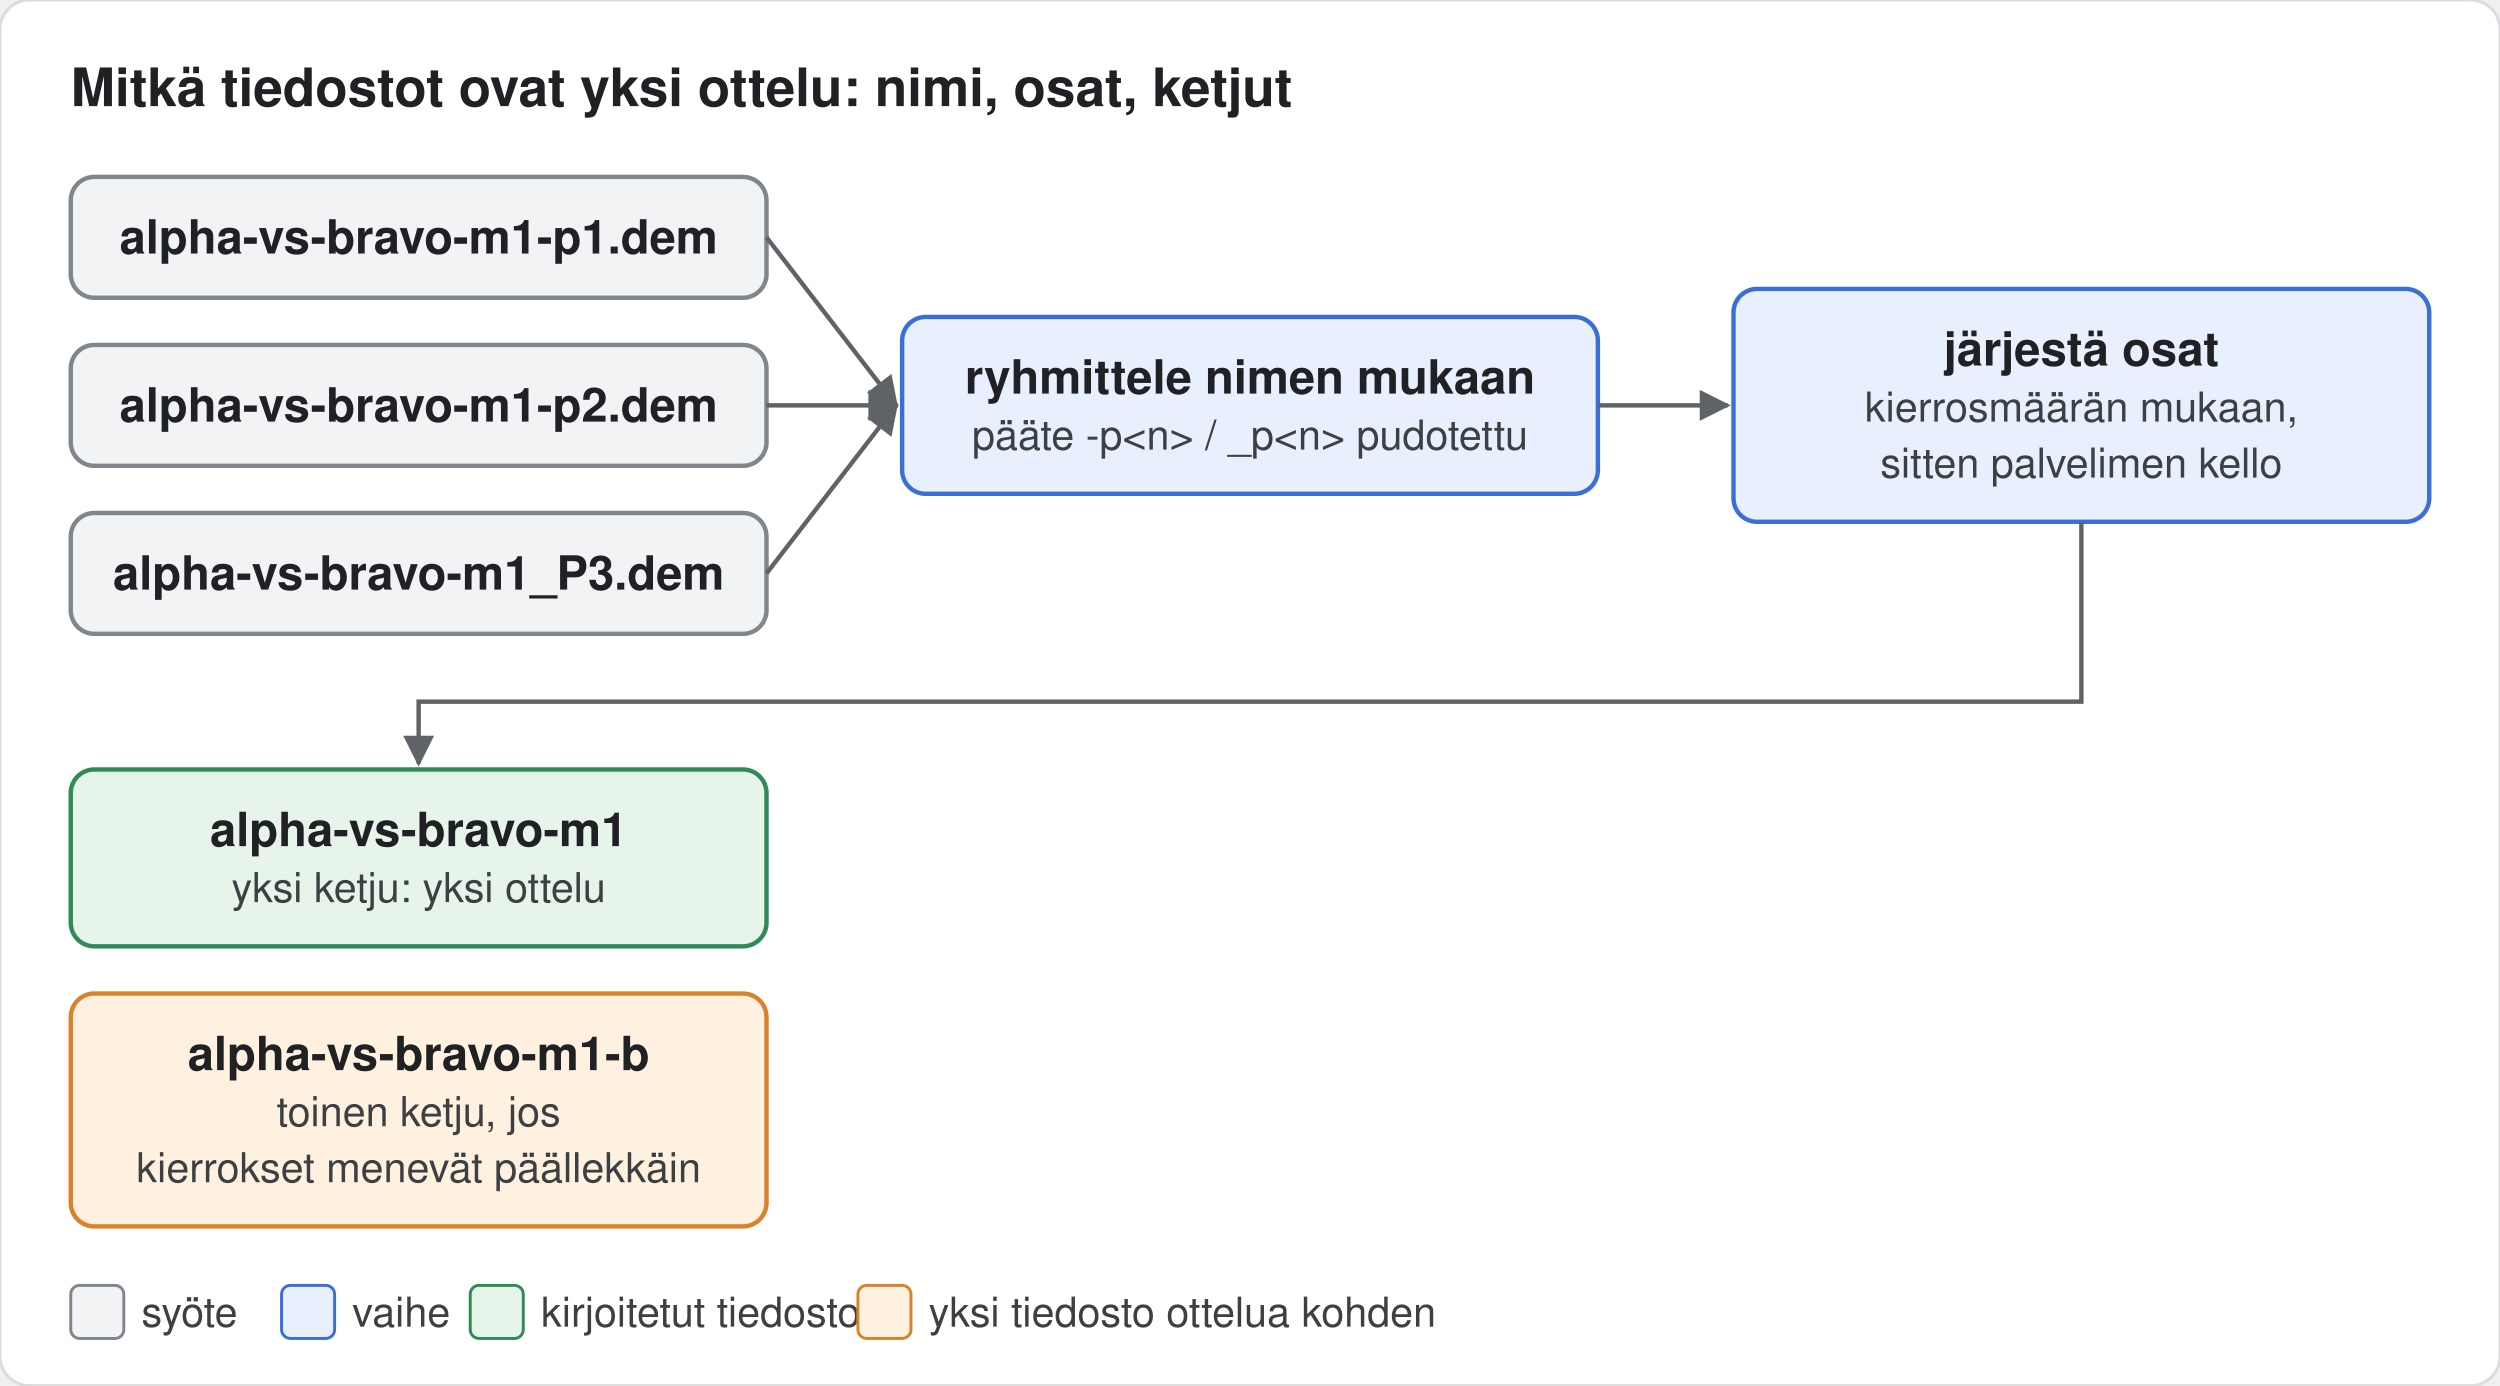
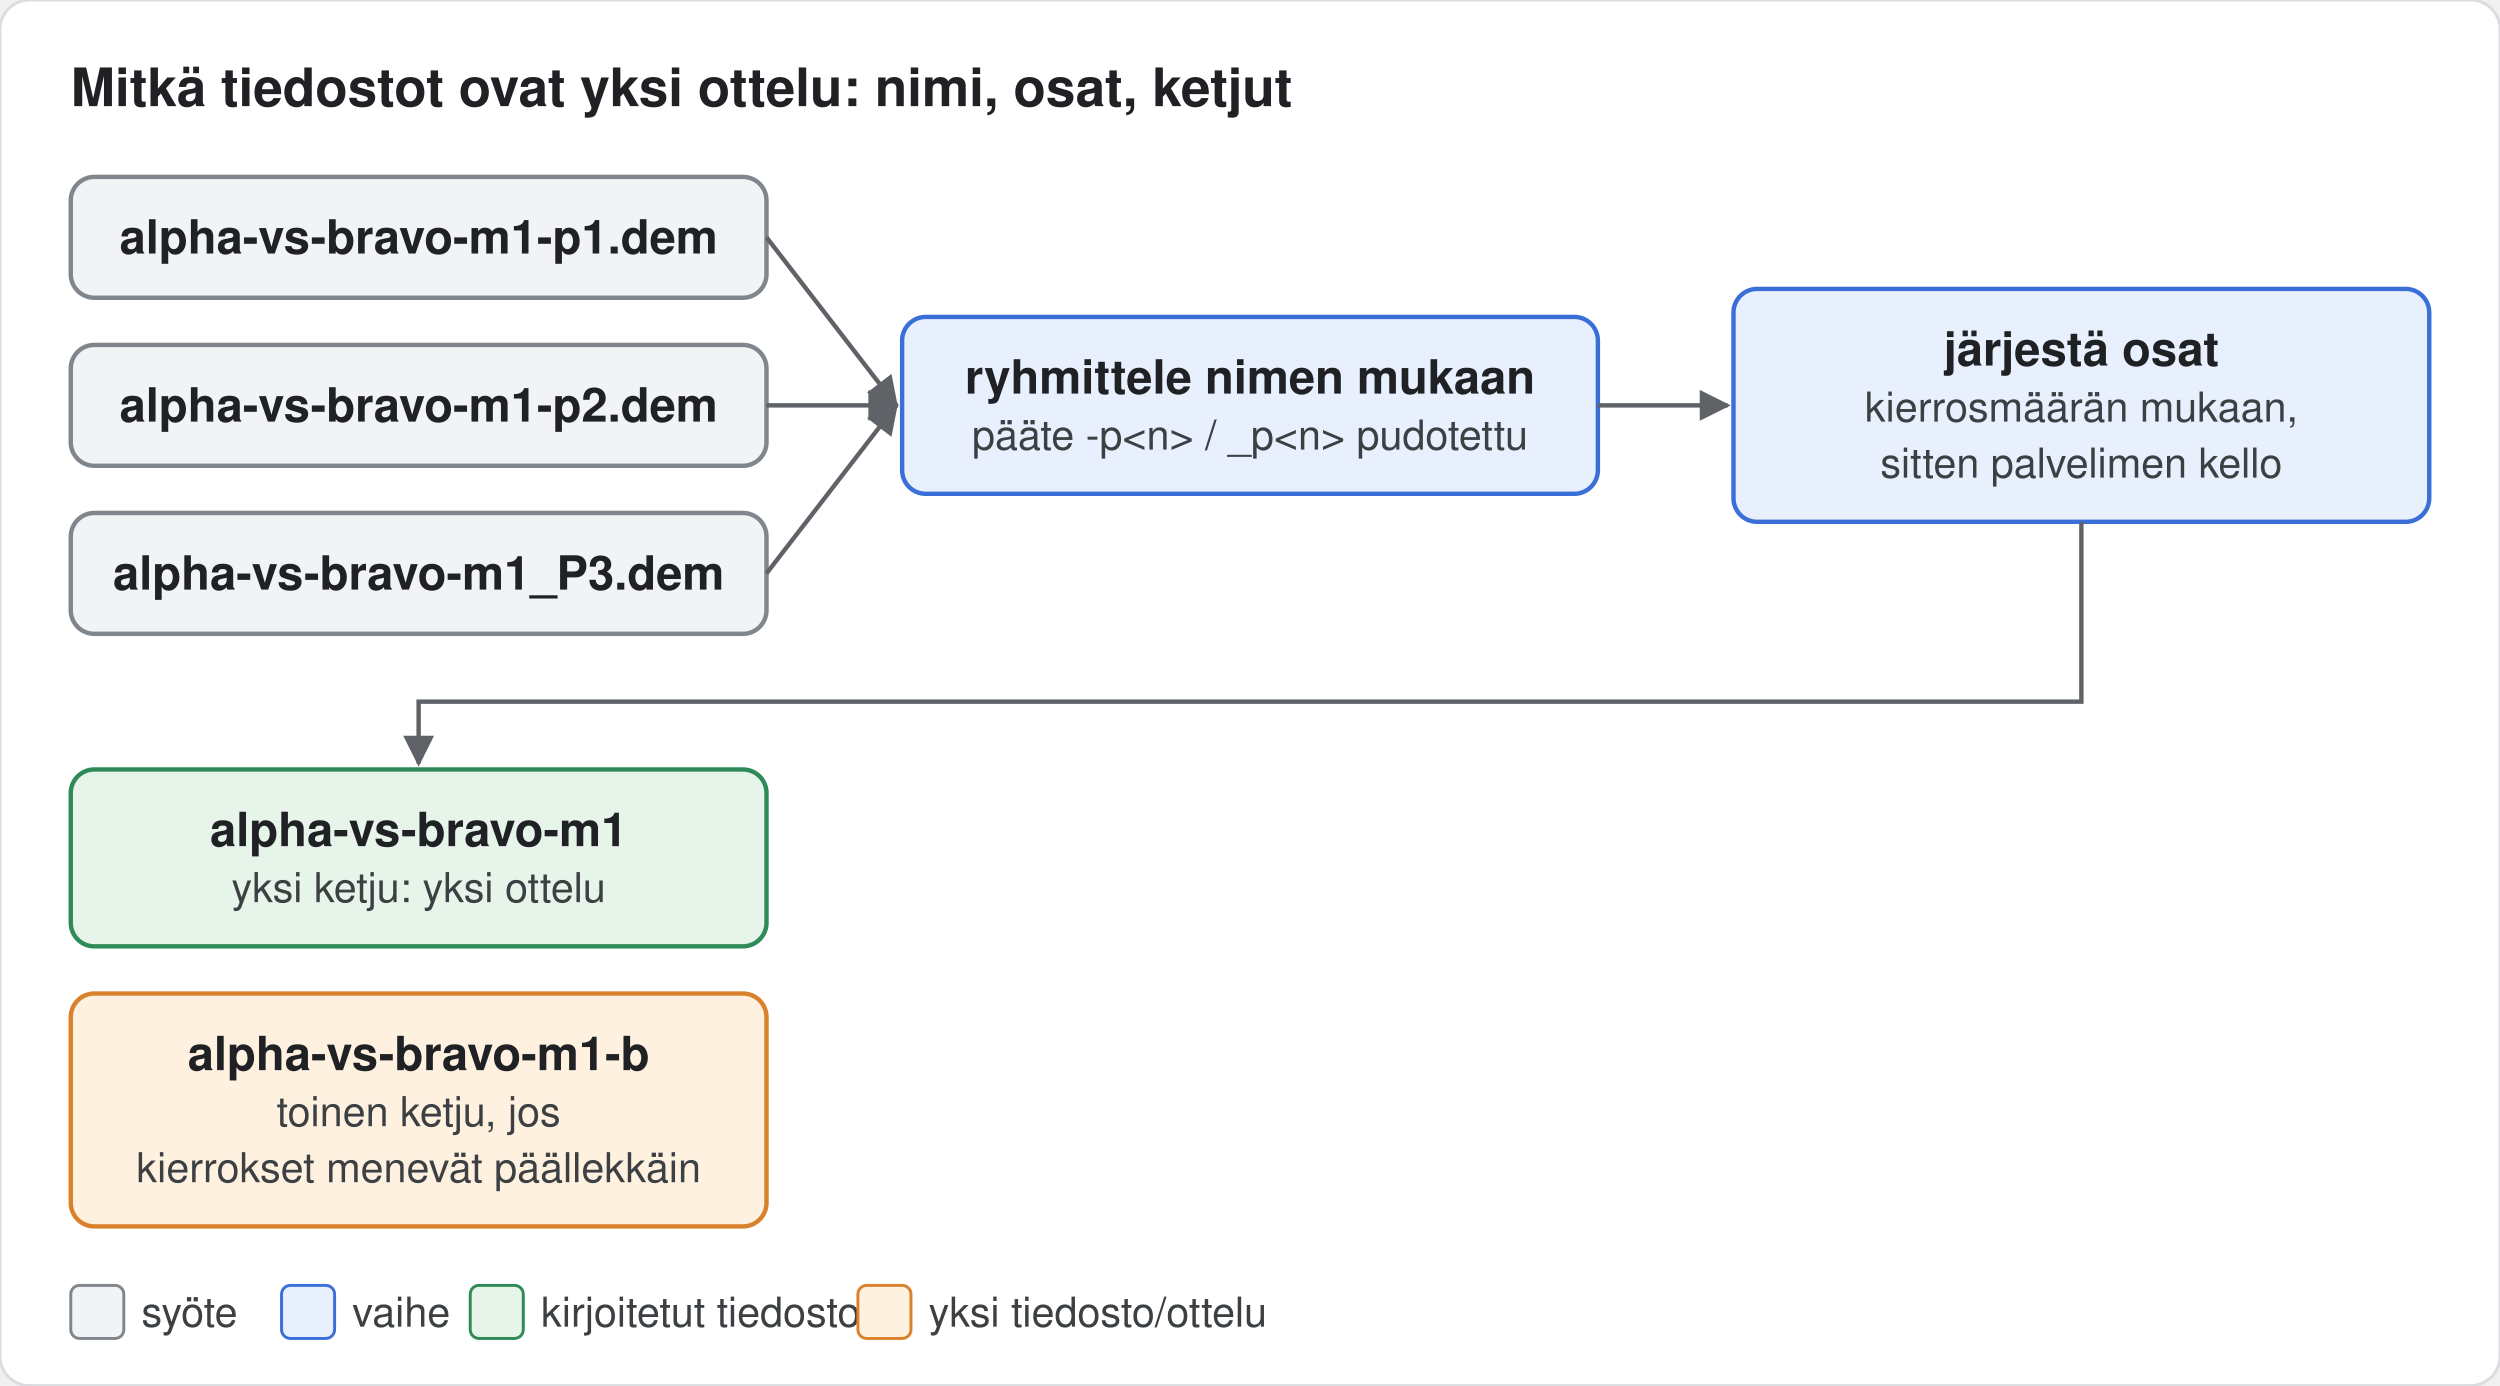
<svg xmlns="http://www.w3.org/2000/svg" width="848" height="470" viewBox="0 0 848 470" font-family="Segoe UI,Helvetica,Arial,sans-serif" role="img" aria-label="Which files are one match: name, parts, chains">
  <defs>
    <marker id="a" viewBox="0 0 10 10" refX="9" refY="5" markerWidth="7" markerHeight="7" orient="auto">
      <path d="M0,0 L10,5 L0,10 z" fill="#5f6368" />
    </marker>
  </defs>
  <rect width="848" height="470" rx="10" fill="#ffffff" stroke="#dadce0" />
  <text x="24" y="36" font-size="18" font-weight="600" fill="#202124">Mitkä tiedostot ovat yksi ottelu: nimi, osat, ketjut</text>
  <rect x="24" y="60.0" width="236" height="41" rx="8" fill="#f1f3f4" stroke="#80868b" stroke-width="1.5" />
  <text x="142.0" y="86.0" text-anchor="middle" font-weight="600" font-size="16" fill="#202124">alpha-vs-bravo-m1-p1.dem</text>
  <rect x="24" y="117.0" width="236" height="41" rx="8" fill="#f1f3f4" stroke="#80868b" stroke-width="1.5" />
  <text x="142.0" y="143.0" text-anchor="middle" font-weight="600" font-size="16" fill="#202124">alpha-vs-bravo-m1-p2.dem</text>
  <rect x="24" y="174.0" width="236" height="41" rx="8" fill="#f1f3f4" stroke="#80868b" stroke-width="1.5" />
  <text x="142.0" y="200.0" text-anchor="middle" font-weight="600" font-size="16" fill="#202124">alpha-vs-bravo-m1_P3.dem</text>
  <rect x="306" y="107.5" width="236" height="60" rx="8" fill="#e8f0fe" stroke="#3b6fd8" stroke-width="1.5" />
  <text x="424.0" y="133.5" text-anchor="middle" font-weight="600" font-size="16" fill="#202124">ryhmittele nimen mukaan</text>
  <text x="424.0" y="152.5" text-anchor="middle" font-size="14" fill="#3c4043">pääte -p&lt;n&gt; / _p&lt;n&gt; pudotettu</text>
  <rect x="588" y="98.0" width="236" height="79" rx="8" fill="#e8f0fe" stroke="#3b6fd8" stroke-width="1.5" />
  <text x="706.0" y="124.0" text-anchor="middle" font-weight="600" font-size="16" fill="#202124">järjestä osat</text>
  <text x="706.0" y="143.0" text-anchor="middle" font-size="14" fill="#3c4043">kierrosmäärän mukaan,</text>
  <text x="706.0" y="162.0" text-anchor="middle" font-size="14" fill="#3c4043">sitten palvelimen kello</text>
  <line x1="260" y1="80.5" x2="304" y2="137.5" stroke="#5f6368" stroke-width="1.5" marker-end="url(#a)" />
  <line x1="260" y1="137.5" x2="304" y2="137.5" stroke="#5f6368" stroke-width="1.5" marker-end="url(#a)" />
  <line x1="260" y1="194.5" x2="304" y2="137.5" stroke="#5f6368" stroke-width="1.5" marker-end="url(#a)" />
  <line x1="542" y1="137.5" x2="586" y2="137.5" stroke="#5f6368" stroke-width="1.5" marker-end="url(#a)" />
  <path d="M706.0,177.0 V238.0 H142.0 V259.0" fill="none" stroke="#5f6368" stroke-width="1.5" marker-end="url(#a)" />
  <rect x="24" y="261.0" width="236" height="60" rx="8" fill="#e6f4ea" stroke="#2e8b57" stroke-width="1.5" />
  <text x="142.0" y="287.0" text-anchor="middle" font-weight="600" font-size="16" fill="#202124">alpha-vs-bravo-m1</text>
  <text x="142.0" y="306.0" text-anchor="middle" font-size="14" fill="#3c4043">yksi ketju: yksi ottelu</text>
  <rect x="24" y="337.0" width="236" height="79" rx="8" fill="#fff1e0" stroke="#d9822b" stroke-width="1.5" />
  <text x="142.0" y="363.0" text-anchor="middle" font-weight="600" font-size="16" fill="#202124">alpha-vs-bravo-m1-b</text>
  <text x="142.0" y="382.0" text-anchor="middle" font-size="14" fill="#3c4043">toinen ketju, jos</text>
  <text x="142.0" y="401.0" text-anchor="middle" font-size="14" fill="#3c4043">kierrokset menevät päällekkäin</text>
  <rect x="24" y="436" width="18" height="18" rx="3" fill="#f1f3f4" stroke="#80868b" />
  <text x="48" y="450" font-size="14" fill="#3c4043">syöte</text>
  <rect x="95.5" y="436" width="18" height="18" rx="3" fill="#e8f0fe" stroke="#3b6fd8" />
  <text x="119.5" y="450" font-size="14" fill="#3c4043">vaihe</text>
  <rect x="159.5" y="436" width="18" height="18" rx="3" fill="#e6f4ea" stroke="#2e8b57" />
  <text x="183.5" y="450" font-size="14" fill="#3c4043">kirjoitetut tiedostot</text>
  <rect x="291.0" y="436" width="18" height="18" rx="3" fill="#fff1e0" stroke="#d9822b" />
-   <text x="315.0" y="450" font-size="14" fill="#3c4043">yksi tiedosto ottelua kohden</text>
+   <text x="315.0" y="450" font-size="14" fill="#3c4043">yksi tiedosto/ottelu</text>
</svg>
